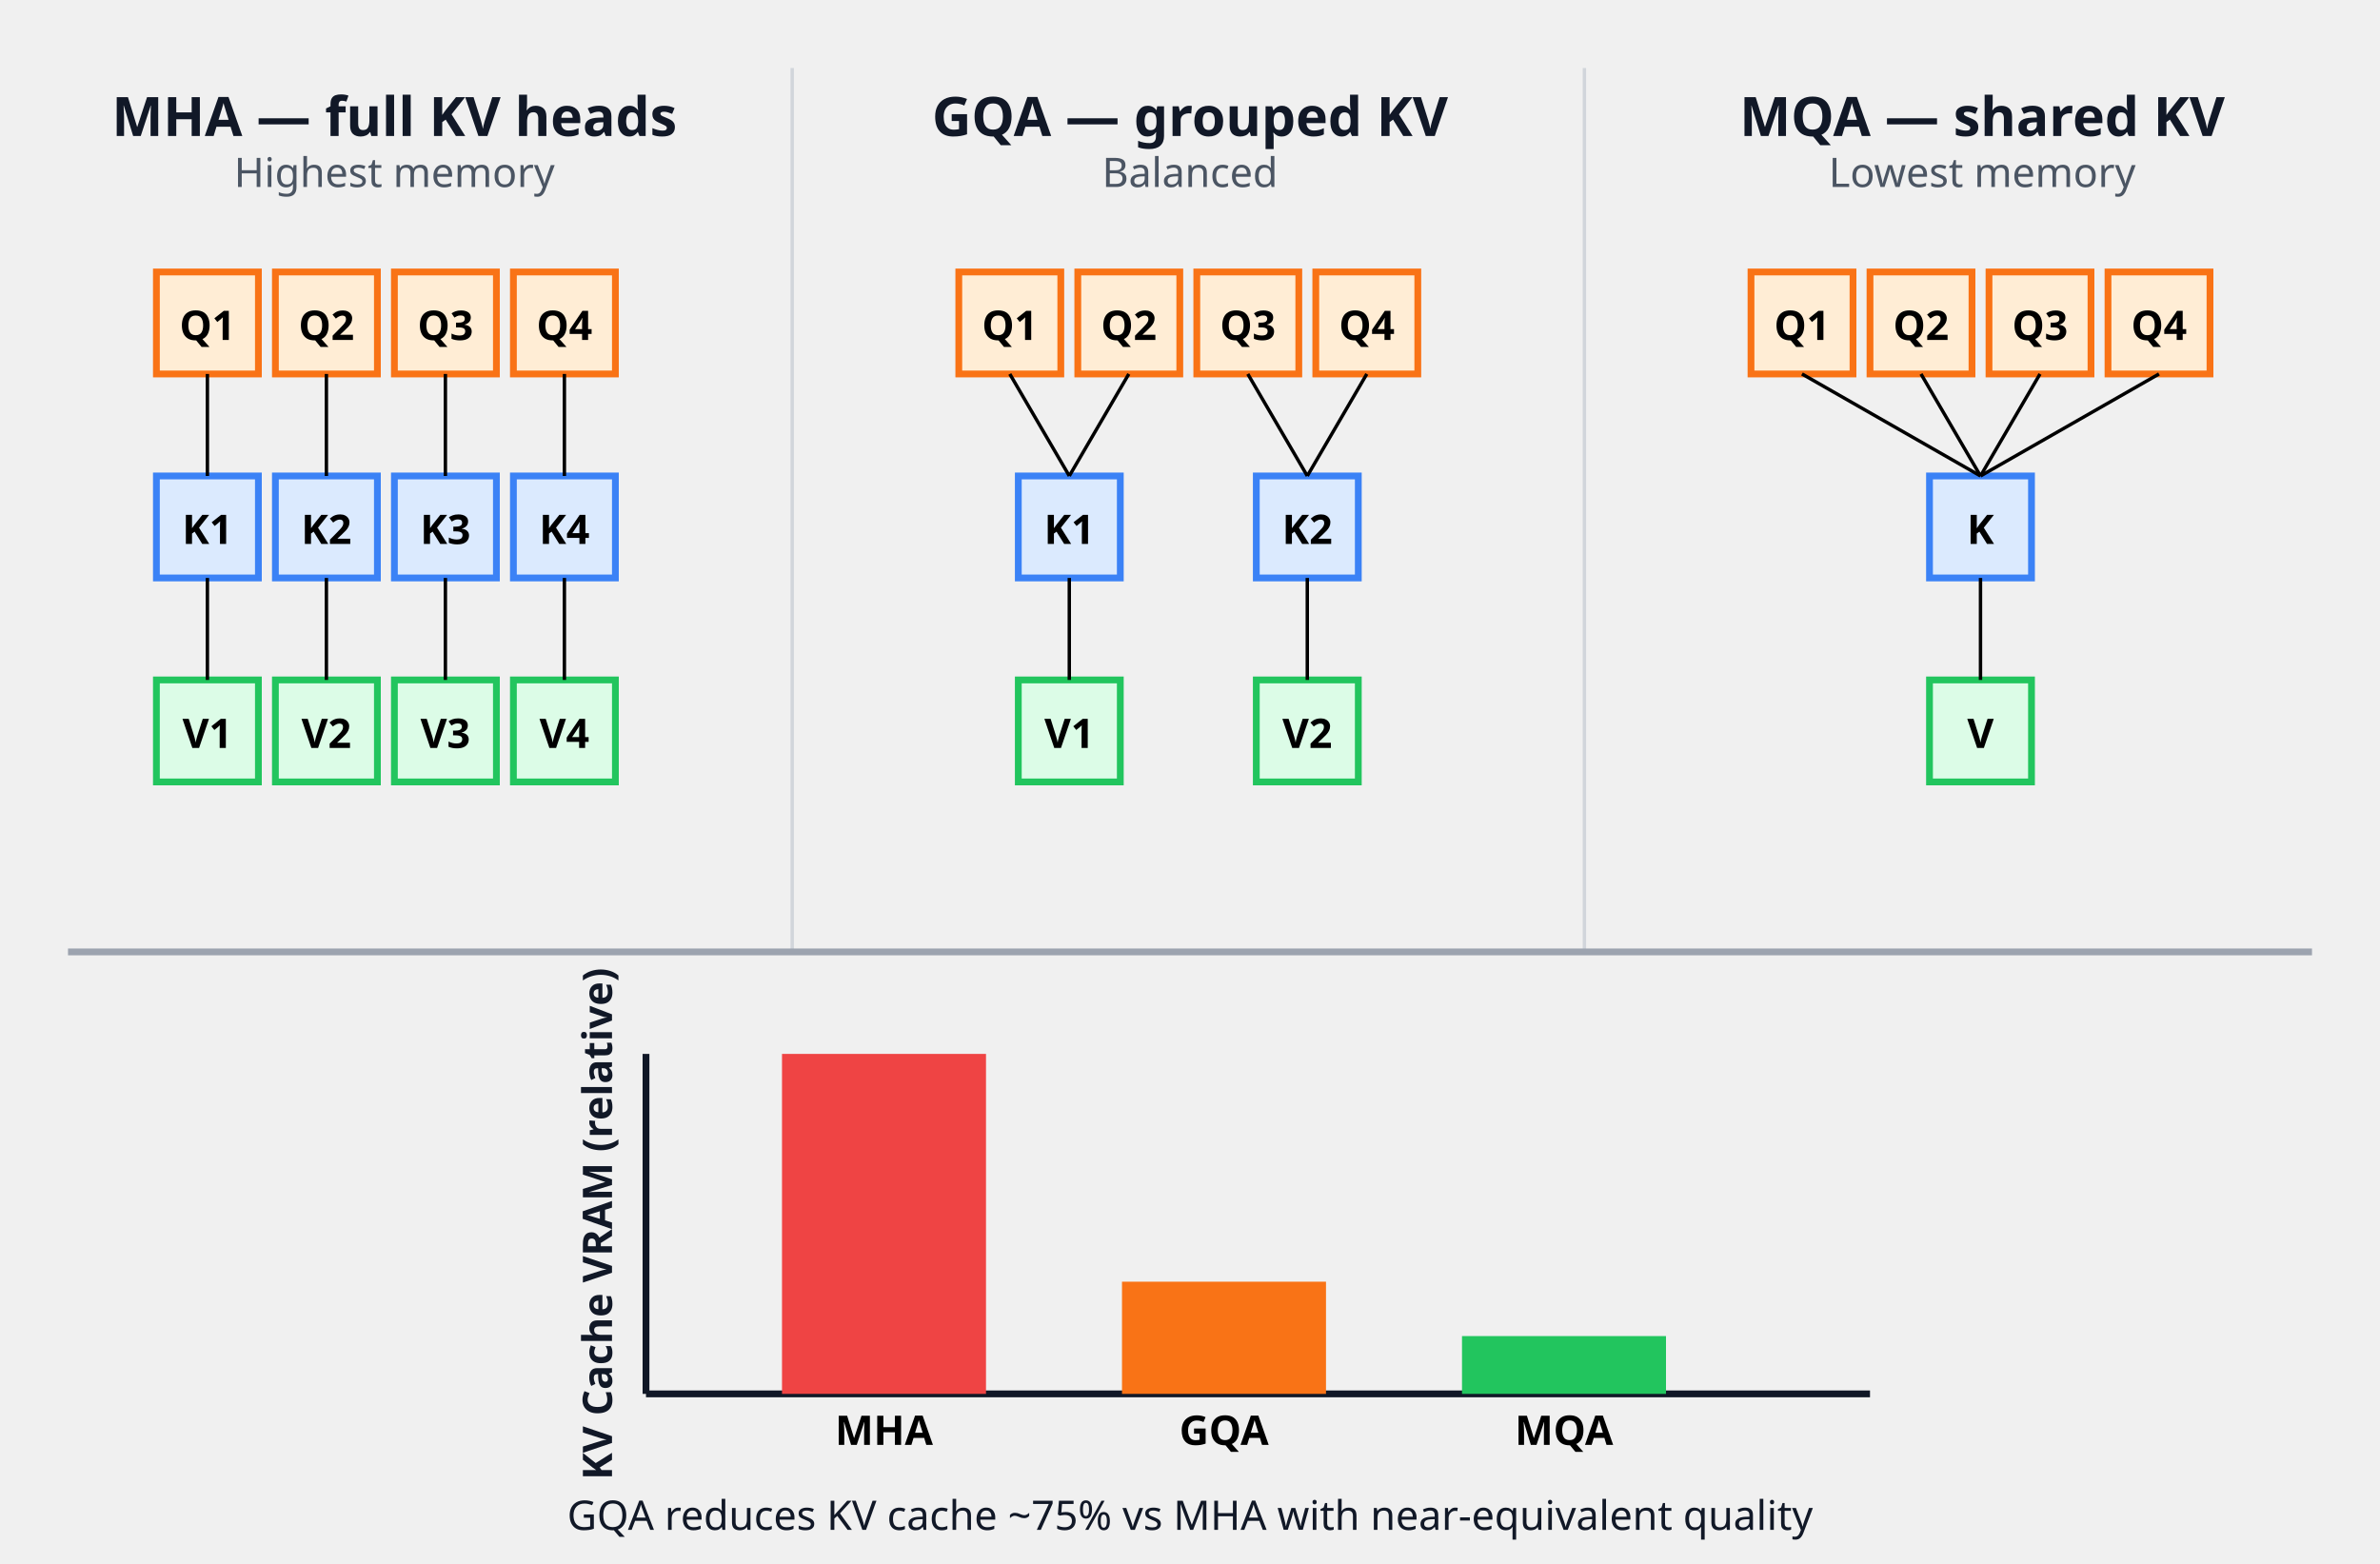
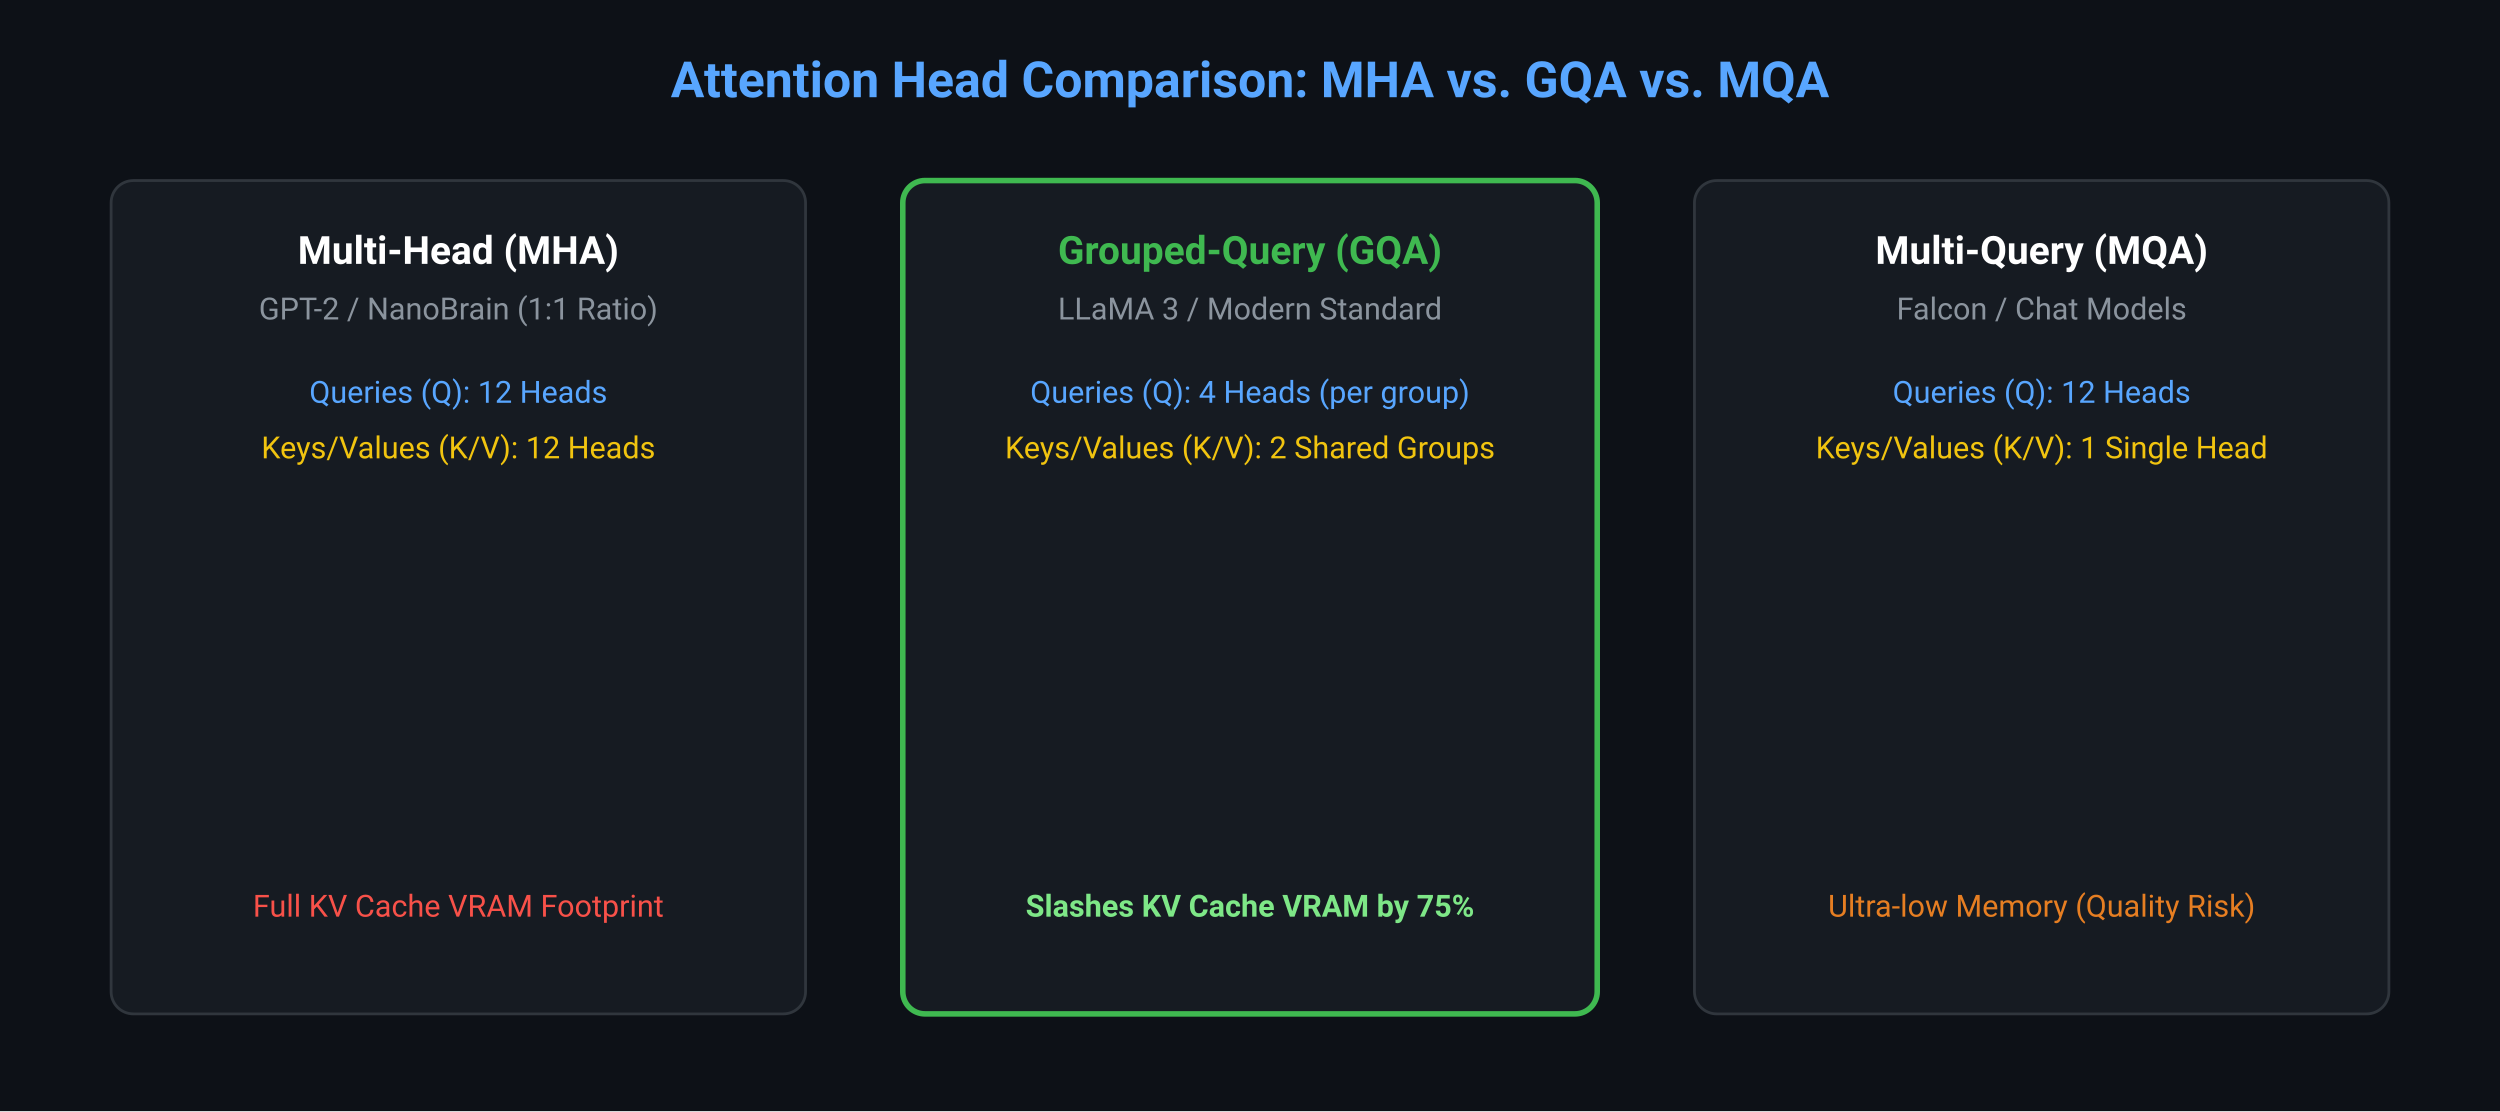
- <svg xmlns="http://www.w3.org/2000/svg" viewBox="0 0 700 460" width="700" height="460" style="background-color: white; font-family: sans-serif;">
-   <line x1="233" y1="20" x2="233" y2="280" stroke="#D1D5DB" stroke-width="1" />
-   <line x1="466" y1="20" x2="466" y2="280" stroke="#D1D5DB" stroke-width="1" />
-   <line x1="20" y1="280" x2="680" y2="280" stroke="#9CA3AF" stroke-width="2" />
-   <text x="116" y="40" font-size="16" font-weight="bold" text-anchor="middle" fill="#111827">MHA — full KV heads</text>
-   <text x="116" y="55" font-size="12" text-anchor="middle" fill="#4B5563">Highest memory</text>
-   <text x="350" y="40" font-size="16" font-weight="bold" text-anchor="middle" fill="#111827">GQA — grouped KV</text>
-   <text x="350" y="55" font-size="12" text-anchor="middle" fill="#4B5563">Balanced</text>
-   <text x="583" y="40" font-size="16" font-weight="bold" text-anchor="middle" fill="#111827">MQA — shared KV</text>
-   <text x="583" y="55" font-size="12" text-anchor="middle" fill="#4B5563">Lowest memory</text>
-   <g transform="translate(46, 80)">
-     <rect x="0" y="0" width="30" height="30" fill="#FFEDD5" stroke="#F97316" stroke-width="2" />
-     <text x="15" y="20" font-size="12" font-weight="bold" text-anchor="middle">Q1</text>
-     <rect x="35" y="0" width="30" height="30" fill="#FFEDD5" stroke="#F97316" stroke-width="2" />
-     <text x="50" y="20" font-size="12" font-weight="bold" text-anchor="middle">Q2</text>
-     <rect x="70" y="0" width="30" height="30" fill="#FFEDD5" stroke="#F97316" stroke-width="2" />
-     <text x="85" y="20" font-size="12" font-weight="bold" text-anchor="middle">Q3</text>
-     <rect x="105" y="0" width="30" height="30" fill="#FFEDD5" stroke="#F97316" stroke-width="2" />
-     <text x="120" y="20" font-size="12" font-weight="bold" text-anchor="middle">Q4</text>
-     <rect x="0" y="60" width="30" height="30" fill="#DBEAFE" stroke="#3B82F6" stroke-width="2" />
-     <text x="15" y="80" font-size="12" font-weight="bold" text-anchor="middle">K1</text>
-     <rect x="35" y="60" width="30" height="30" fill="#DBEAFE" stroke="#3B82F6" stroke-width="2" />
-     <text x="50" y="80" font-size="12" font-weight="bold" text-anchor="middle">K2</text>
-     <rect x="70" y="60" width="30" height="30" fill="#DBEAFE" stroke="#3B82F6" stroke-width="2" />
-     <text x="85" y="80" font-size="12" font-weight="bold" text-anchor="middle">K3</text>
-     <rect x="105" y="60" width="30" height="30" fill="#DBEAFE" stroke="#3B82F6" stroke-width="2" />
-     <text x="120" y="80" font-size="12" font-weight="bold" text-anchor="middle">K4</text>
-     <rect x="0" y="120" width="30" height="30" fill="#DCFCE7" stroke="#22C55E" stroke-width="2" />
-     <text x="15" y="140" font-size="12" font-weight="bold" text-anchor="middle">V1</text>
-     <rect x="35" y="120" width="30" height="30" fill="#DCFCE7" stroke="#22C55E" stroke-width="2" />
-     <text x="50" y="140" font-size="12" font-weight="bold" text-anchor="middle">V2</text>
-     <rect x="70" y="120" width="30" height="30" fill="#DCFCE7" stroke="#22C55E" stroke-width="2" />
-     <text x="85" y="140" font-size="12" font-weight="bold" text-anchor="middle">V3</text>
-     <rect x="105" y="120" width="30" height="30" fill="#DCFCE7" stroke="#22C55E" stroke-width="2" />
-     <text x="120" y="140" font-size="12" font-weight="bold" text-anchor="middle">V4</text>
-     <line x1="15" y1="30" x2="15" y2="60" stroke="#000" stroke-width="1" />
-     <line x1="15" y1="90" x2="15" y2="120" stroke="#000" stroke-width="1" />
-     <line x1="50" y1="30" x2="50" y2="60" stroke="#000" stroke-width="1" />
-     <line x1="50" y1="90" x2="50" y2="120" stroke="#000" stroke-width="1" />
-     <line x1="85" y1="30" x2="85" y2="60" stroke="#000" stroke-width="1" />
-     <line x1="85" y1="90" x2="85" y2="120" stroke="#000" stroke-width="1" />
-     <line x1="120" y1="30" x2="120" y2="60" stroke="#000" stroke-width="1" />
-     <line x1="120" y1="90" x2="120" y2="120" stroke="#000" stroke-width="1" />
-   </g>
-   <g transform="translate(282, 80)">
-     <rect x="0" y="0" width="30" height="30" fill="#FFEDD5" stroke="#F97316" stroke-width="2" />
-     <text x="15" y="20" font-size="12" font-weight="bold" text-anchor="middle">Q1</text>
-     <rect x="35" y="0" width="30" height="30" fill="#FFEDD5" stroke="#F97316" stroke-width="2" />
-     <text x="50" y="20" font-size="12" font-weight="bold" text-anchor="middle">Q2</text>
-     <rect x="70" y="0" width="30" height="30" fill="#FFEDD5" stroke="#F97316" stroke-width="2" />
-     <text x="85" y="20" font-size="12" font-weight="bold" text-anchor="middle">Q3</text>
-     <rect x="105" y="0" width="30" height="30" fill="#FFEDD5" stroke="#F97316" stroke-width="2" />
-     <text x="120" y="20" font-size="12" font-weight="bold" text-anchor="middle">Q4</text>
-     <rect x="17.5" y="60" width="30" height="30" fill="#DBEAFE" stroke="#3B82F6" stroke-width="2" />
-     <text x="32.5" y="80" font-size="12" font-weight="bold" text-anchor="middle">K1</text>
-     <rect x="87.5" y="60" width="30" height="30" fill="#DBEAFE" stroke="#3B82F6" stroke-width="2" />
-     <text x="102.5" y="80" font-size="12" font-weight="bold" text-anchor="middle">K2</text>
-     <rect x="17.5" y="120" width="30" height="30" fill="#DCFCE7" stroke="#22C55E" stroke-width="2" />
-     <text x="32.5" y="140" font-size="12" font-weight="bold" text-anchor="middle">V1</text>
-     <rect x="87.5" y="120" width="30" height="30" fill="#DCFCE7" stroke="#22C55E" stroke-width="2" />
-     <text x="102.5" y="140" font-size="12" font-weight="bold" text-anchor="middle">V2</text>
-     <line x1="15" y1="30" x2="32.5" y2="60" stroke="#000" stroke-width="1" />
-     <line x1="50" y1="30" x2="32.5" y2="60" stroke="#000" stroke-width="1" />
-     <line x1="32.5" y1="90" x2="32.5" y2="120" stroke="#000" stroke-width="1" />
-     <line x1="85" y1="30" x2="102.5" y2="60" stroke="#000" stroke-width="1" />
-     <line x1="120" y1="30" x2="102.5" y2="60" stroke="#000" stroke-width="1" />
-     <line x1="102.5" y1="90" x2="102.5" y2="120" stroke="#000" stroke-width="1" />
-   </g>
-   <g transform="translate(515, 80)">
-     <rect x="0" y="0" width="30" height="30" fill="#FFEDD5" stroke="#F97316" stroke-width="2" />
-     <text x="15" y="20" font-size="12" font-weight="bold" text-anchor="middle">Q1</text>
-     <rect x="35" y="0" width="30" height="30" fill="#FFEDD5" stroke="#F97316" stroke-width="2" />
-     <text x="50" y="20" font-size="12" font-weight="bold" text-anchor="middle">Q2</text>
-     <rect x="70" y="0" width="30" height="30" fill="#FFEDD5" stroke="#F97316" stroke-width="2" />
-     <text x="85" y="20" font-size="12" font-weight="bold" text-anchor="middle">Q3</text>
-     <rect x="105" y="0" width="30" height="30" fill="#FFEDD5" stroke="#F97316" stroke-width="2" />
-     <text x="120" y="20" font-size="12" font-weight="bold" text-anchor="middle">Q4</text>
-     <rect x="52.5" y="60" width="30" height="30" fill="#DBEAFE" stroke="#3B82F6" stroke-width="2" />
-     <text x="67.5" y="80" font-size="12" font-weight="bold" text-anchor="middle">K</text>
-     <rect x="52.5" y="120" width="30" height="30" fill="#DCFCE7" stroke="#22C55E" stroke-width="2" />
-     <text x="67.5" y="140" font-size="12" font-weight="bold" text-anchor="middle">V</text>
-     <line x1="15" y1="30" x2="67.5" y2="60" stroke="#000" stroke-width="1" />
-     <line x1="50" y1="30" x2="67.5" y2="60" stroke="#000" stroke-width="1" />
-     <line x1="85" y1="30" x2="67.5" y2="60" stroke="#000" stroke-width="1" />
-     <line x1="120" y1="30" x2="67.5" y2="60" stroke="#000" stroke-width="1" />
-     <line x1="67.5" y1="90" x2="67.5" y2="120" stroke="#000" stroke-width="1" />
-   </g>
-   <g transform="translate(150, 310)">
-     <line x1="40" y1="100" x2="400" y2="100" stroke="#111827" stroke-width="2" />
-     <line x1="40" y1="0" x2="40" y2="100" stroke="#111827" stroke-width="2" />
-     <text x="30" y="50" font-size="12" text-anchor="middle" font-weight="bold" fill="#111827" transform="rotate(-90 30 50)">KV Cache VRAM (relative)</text>
-     <rect x="80" y="0" width="60" height="100" fill="#EF4444" />
-     <text x="110" y="115" font-size="12" font-weight="bold" text-anchor="middle">MHA</text>
-     <rect x="180" y="67" width="60" height="33" fill="#F97316" />
-     <text x="210" y="115" font-size="12" font-weight="bold" text-anchor="middle">GQA</text>
-     <rect x="280" y="83" width="60" height="17" fill="#22C55E" />
-     <text x="310" y="115" font-size="12" font-weight="bold" text-anchor="middle">MQA</text>
-   </g>
-   <text x="350" y="450" font-size="12" text-anchor="middle" fill="#111827">GQA reduces KV cache ~75% vs MHA with near-equivalent quality</text>
+ <svg xmlns="http://www.w3.org/2000/svg" viewBox="0 0 900 400" width="100%" height="100%" style="background-color: #0d1117; font-family: -apple-system, BlinkMacSystemFont, 'Segoe UI', Roboto, Helvetica, Arial, sans-serif;">
+   <style>
+     .title { font-size: 18px; font-weight: bold; fill: #58a6ff; text-anchor: middle; }
+     .col-title { font-size: 14px; font-weight: bold; fill: #ffffff; text-anchor: middle; }
+     .sub-text { font-size: 11px; fill: #8b949e; text-anchor: middle; }
+   </style>
+   <rect width="100%" height="100%" fill="#0d1117" />
+   <text x="450" y="35" class="title">Attention Head Comparison: MHA vs. GQA vs. MQA</text>
+   <rect x="40" y="65" width="250" height="300" rx="8" fill="#161b22" stroke="#30363d" />
+   <text x="165" y="95" class="col-title">Multi-Head (MHA)</text>
+   <text x="165" y="115" class="sub-text">GPT-2 / NanoBrain (1:1 Ratio)</text>
+   <text x="165" y="145" class="sub-text" style="fill:#58a6ff;">Queries (Q): 12 Heads</text>
+   <text x="165" y="165" class="sub-text" style="fill:#f1c40f;">Keys/Values (K/V): 12 Heads</text>
+   <text x="165" y="330" class="sub-text" style="fill:#f85149;">Full KV Cache VRAM Footprint</text>
+   <rect x="325" y="65" width="250" height="300" rx="8" fill="#161b22" stroke="#3fb950" stroke-width="2" />
+   <text x="450" y="95" class="col-title" style="fill:#3fb950;">Grouped-Query (GQA)</text>
+   <text x="450" y="115" class="sub-text">LLaMA 3 / Modern Standard</text>
+   <text x="450" y="145" class="sub-text" style="fill:#58a6ff;">Queries (Q): 4 Heads (per group)</text>
+   <text x="450" y="165" class="sub-text" style="fill:#f1c40f;">Keys/Values (K/V): 2 Shared Groups</text>
+   <text x="450" y="330" class="sub-text" style="fill:#7ee787; font-weight:bold;">Slashes KV Cache VRAM by 75%</text>
+   <rect x="610" y="65" width="250" height="300" rx="8" fill="#161b22" stroke="#30363d" />
+   <text x="735" y="95" class="col-title">Multi-Query (MQA)</text>
+   <text x="735" y="115" class="sub-text">Falcon / Chat Models</text>
+   <text x="735" y="145" class="sub-text" style="fill:#58a6ff;">Queries (Q): 12 Heads</text>
+   <text x="735" y="165" class="sub-text" style="fill:#f1c40f;">Keys/Values (K/V): 1 Single Head</text>
+   <text x="735" y="330" class="sub-text" style="fill:#e67e22;">Ultra-low Memory (Quality Risk)</text>
</svg>
